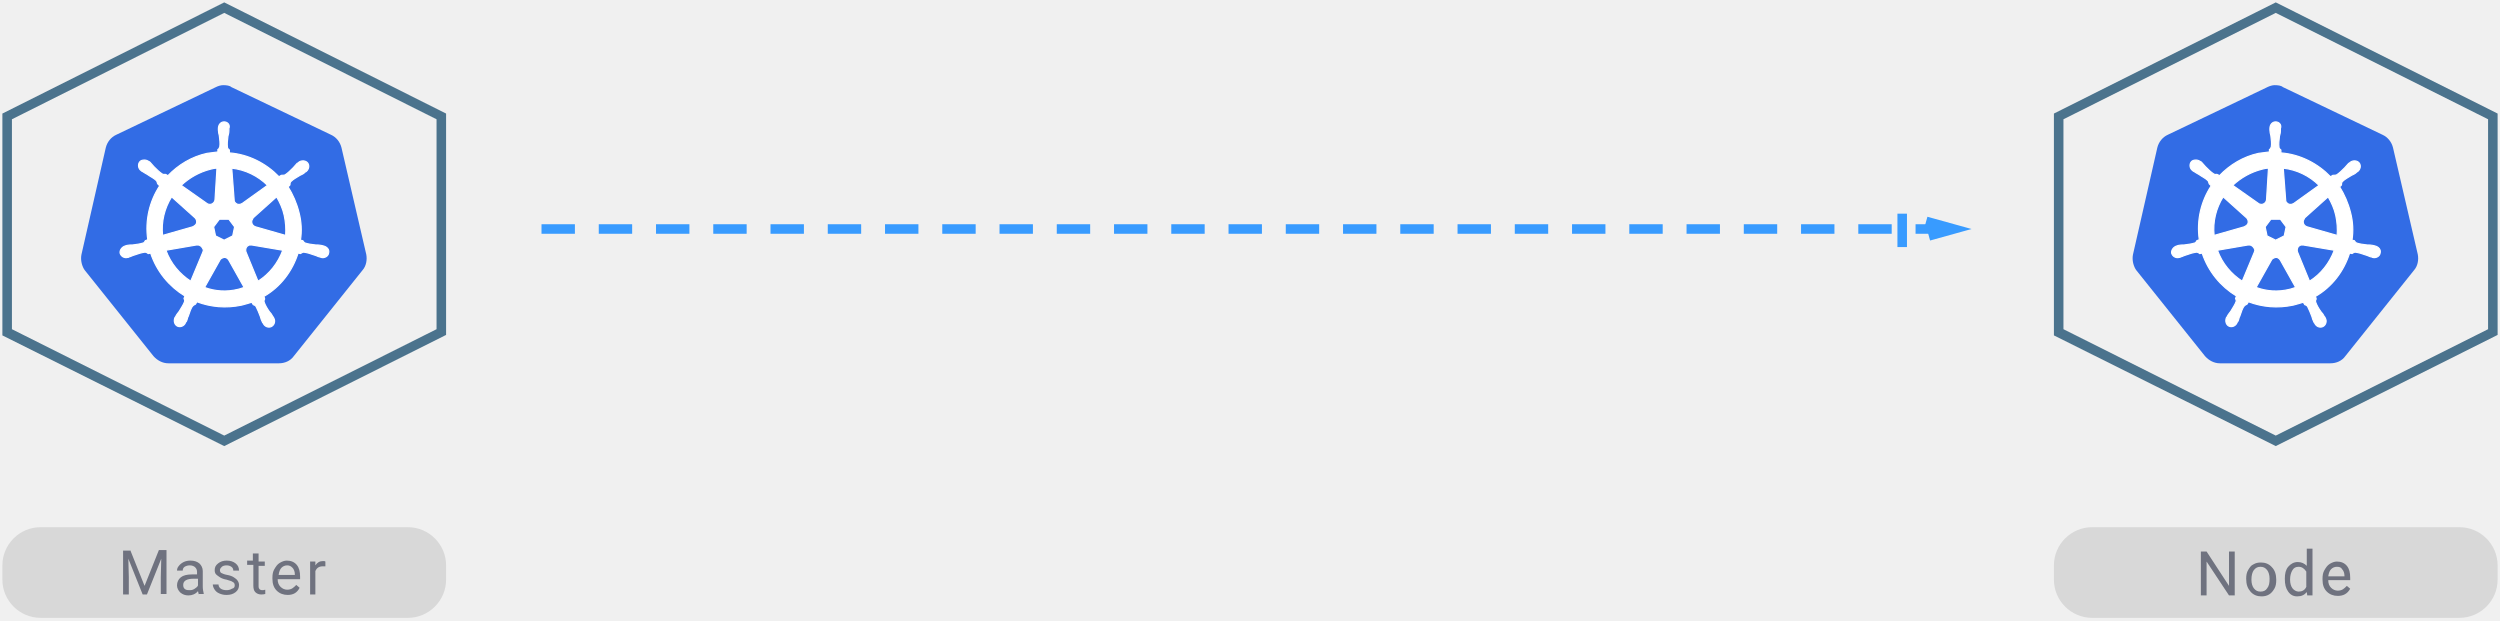
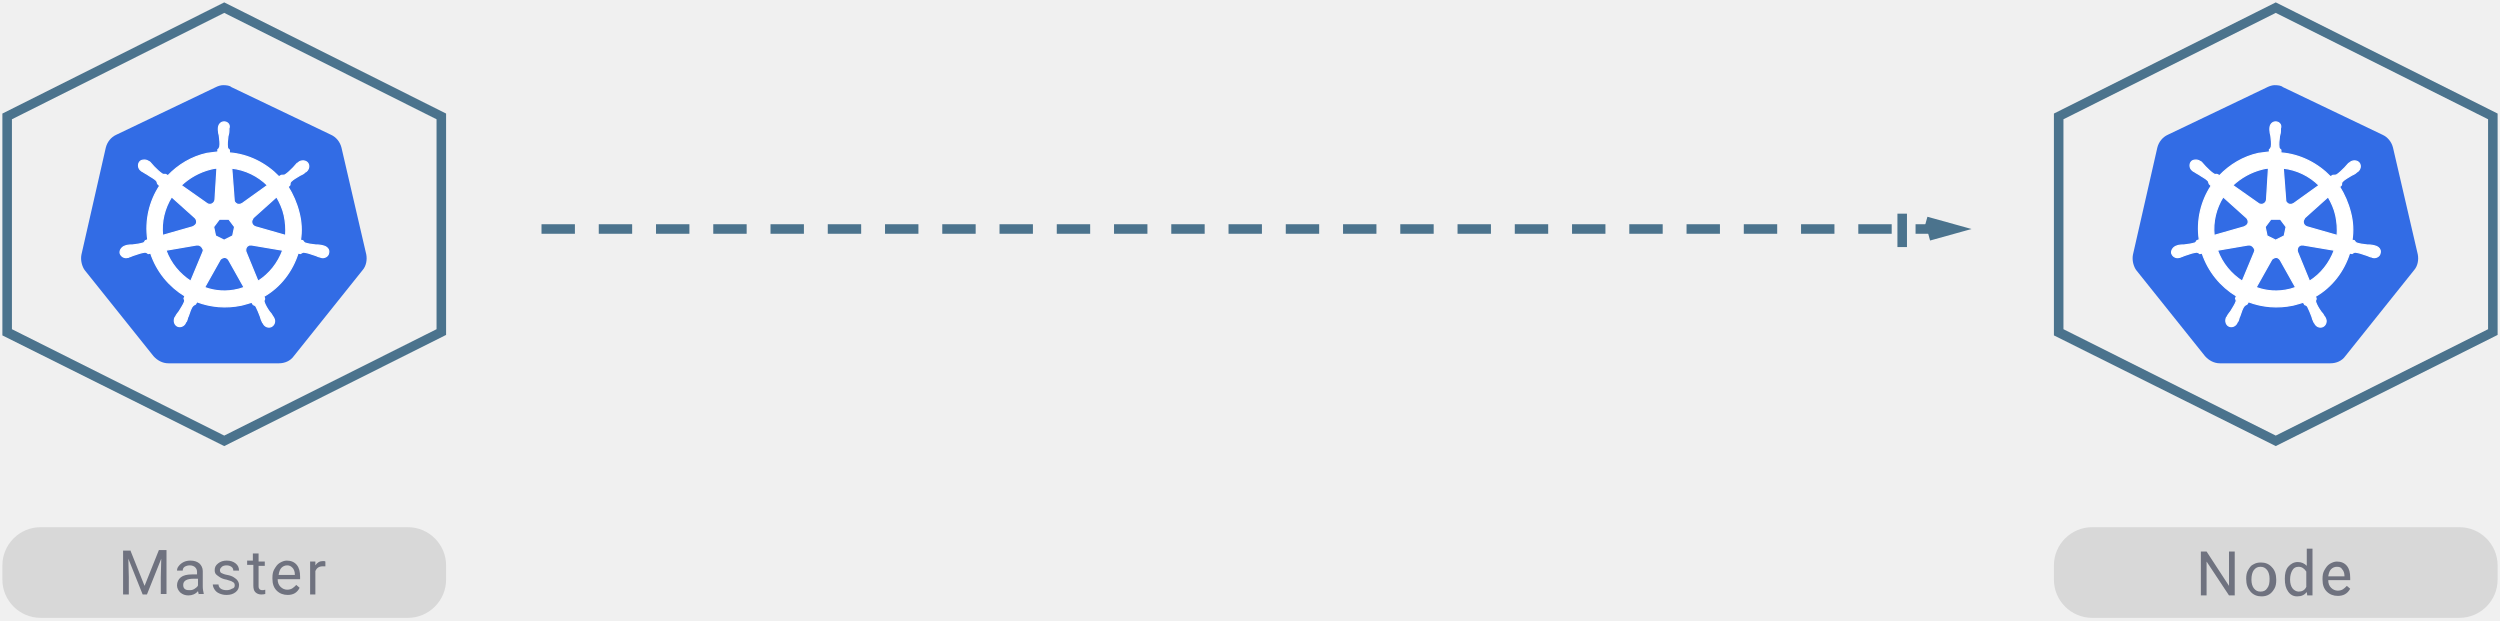
<svg xmlns="http://www.w3.org/2000/svg" version="1.1" x="0px" y="0px" viewBox="0 0 524 130" style="enable-background:new 0 0 524 130;" xml:space="preserve">
  <path fill="#D8D8D8" d="M515.5,129.5h-77c-4.4,0-8-3.6-8-8v-3c0-4.4,3.6-8,8-8h77c4.4,0,8,3.6,8,8v3  C523.5,125.9,519.9,129.5,515.5,129.5z" />
  <path fill="#D8D8D8" d="M85.5,129.5h-77c-4.4,0-8-3.6-8-8v-3c0-4.4,3.6-8,8-8h77c4.4,0,8,3.6,8,8v3C93.5,125.9,89.9,129.5,85.5,129.5z" />
-   <path fill="#389BFF" d="M408.5,49h-7v-2h7V49z M396.5,49h-7v-2h7V49z M384.5,49h-7v-2h7V49z M372.5,49h-7v-2h7V49z M360.5,49h-7v-2h7  V49z M348.5,49h-7v-2h7V49z M336.5,49h-7v-2h7V49z M324.5,49h-7v-2h7V49z M312.5,49h-7v-2h7V49z M300.5,49h-7v-2h7V49z M288.5,49h-7  v-2h7V49z M276.5,49h-7v-2h7V49z M264.5,49h-7v-2h7V49z M252.5,49h-7v-2h7V49z M240.5,49h-7v-2h7V49z M228.5,49h-7v-2h7V49z   M216.5,49h-7v-2h7V49z M204.5,49h-7v-2h7V49z M192.5,49h-7v-2h7V49z M180.5,49h-7v-2h7V49z M168.5,49h-7v-2h7V49z M156.5,49h-7v-2  h7V49z M144.5,49h-7v-2h7V49z M132.5,49h-7v-2h7V49z M120.5,49h-7v-2h7V49z" />
-   <path fill="none" stroke="#389BFF" stroke-width="2" stroke-linecap="square" stroke-dasharray="5,7" d="M409.5,48l-10.8-3v6L409.5,48z" />
+   <path fill="#4b738d" d="M408.5,49h-7v-2h7V49z M396.5,49h-7v-2h7V49z M384.5,49h-7v-2h7V49z M372.5,49h-7v-2h7V49z M360.5,49h-7v-2h7  V49z M348.5,49h-7v-2h7V49z M336.5,49h-7v-2h7V49z M324.5,49h-7v-2h7V49z M312.5,49h-7v-2h7V49z M300.5,49h-7v-2h7V49z M288.5,49h-7  v-2h7V49z M276.5,49h-7v-2h7V49z M264.5,49h-7v-2h7V49z M252.5,49h-7v-2h7V49z M240.5,49h-7v-2h7V49z M228.5,49h-7v-2h7V49z   M216.5,49h-7v-2h7V49z M204.5,49h-7v-2h7V49z M192.5,49h-7v-2h7V49z M180.5,49h-7v-2h7V49z M168.5,49h-7v-2h7V49z M156.5,49h-7v-2  h7V49z M144.5,49h-7v-2h7V49z M132.5,49h-7v-2h7V49z M120.5,49h-7v-2h7V49z" />
+   <path fill="none" stroke="#4b738d" stroke-width="2" stroke-linecap="square" stroke-dasharray="5,7" d="M409.5,48l-10.8-3v6L409.5,48z" />
  <g>
</g>
  <g>
    <path fill="#4b738d" d="M47,2.7L91.5,25v44L47,91.3L2.5,69V25L47,2.7 M47,0.5L0.5,23.8v46.5L47,93.5l46.5-23.3V23.8L47,0.5L47,0.5z" />
  </g>
  <g>
    <path fill="#4b738d" d="M477,2.7L521.5,25v44L477,91.3L432.5,69V25L477,2.7 M477,0.5l-46.5,23.3v46.5L477,93.5l46.5-23.3V23.8L477,0.5   L477,0.5z" />
  </g>
  <g>
    <path fill="#6F727F" d="M27.3,115.3l3,7.5l3-7.5h1.6v9.2h-1.2V121l0.1-3.9l-3,7.5h-0.9l-3-7.5l0.1,3.9v3.6h-1.2v-9.2H27.3z" />
    <path fill="#6F727F" d="M41.7,124.6c-0.1-0.1-0.1-0.4-0.2-0.7c-0.5,0.6-1.2,0.9-2,0.9c-0.7,0-1.2-0.2-1.7-0.6   c-0.4-0.4-0.7-0.9-0.7-1.5c0-0.7,0.3-1.3,0.8-1.7c0.5-0.4,1.3-0.6,2.3-0.6h1.1v-0.5c0-0.4-0.1-0.7-0.4-1c-0.2-0.2-0.6-0.4-1.1-0.4   c-0.4,0-0.8,0.1-1.1,0.3s-0.4,0.5-0.4,0.8h-1.2c0-0.3,0.1-0.7,0.4-1c0.2-0.3,0.6-0.6,1-0.8c0.4-0.2,0.9-0.3,1.4-0.3   c0.8,0,1.4,0.2,1.9,0.6c0.4,0.4,0.7,0.9,0.7,1.6v3.2c0,0.6,0.1,1.1,0.2,1.5v0.1H41.7z M39.8,123.7c0.4,0,0.7-0.1,1-0.3   s0.6-0.4,0.7-0.7v-1.4h-0.9c-1.4,0-2.2,0.4-2.2,1.3c0,0.4,0.1,0.7,0.4,0.9S39.4,123.7,39.8,123.7z" />
    <path fill="#6F727F" d="M49.2,122.7c0-0.3-0.1-0.6-0.4-0.7c-0.2-0.2-0.7-0.3-1.3-0.5c-0.6-0.1-1.1-0.3-1.4-0.5   c-0.3-0.2-0.6-0.4-0.8-0.6c-0.2-0.2-0.3-0.5-0.3-0.9c0-0.6,0.2-1,0.7-1.4c0.5-0.4,1.1-0.6,1.8-0.6c0.8,0,1.4,0.2,1.9,0.6   c0.5,0.4,0.7,0.9,0.7,1.5h-1.2c0-0.3-0.1-0.6-0.4-0.8c-0.3-0.2-0.6-0.3-1-0.3c-0.4,0-0.8,0.1-1,0.3s-0.4,0.4-0.4,0.7   c0,0.3,0.1,0.5,0.3,0.6s0.6,0.3,1.2,0.4c0.6,0.1,1.1,0.3,1.4,0.5s0.6,0.4,0.8,0.7c0.2,0.3,0.3,0.6,0.3,0.9c0,0.6-0.2,1.1-0.7,1.5   c-0.5,0.4-1.1,0.6-1.9,0.6c-0.6,0-1-0.1-1.5-0.3s-0.8-0.5-1-0.8c-0.2-0.3-0.4-0.7-0.4-1.1h1.2c0,0.4,0.2,0.7,0.5,0.9   c0.3,0.2,0.7,0.3,1.2,0.3c0.4,0,0.8-0.1,1.1-0.3C49.1,123.3,49.2,123,49.2,122.7z" />
    <path fill="#6F727F" d="M54.2,116v1.7h1.3v0.9h-1.3v4.3c0,0.3,0.1,0.5,0.2,0.6s0.3,0.2,0.6,0.2c0.1,0,0.3,0,0.6-0.1v0.9   c-0.3,0.1-0.6,0.1-0.9,0.1c-0.5,0-0.9-0.2-1.2-0.5s-0.4-0.8-0.4-1.4v-4.3h-1.3v-0.9H53V116H54.2z" />
    <path fill="#6F727F" d="M60.3,124.7c-0.9,0-1.7-0.3-2.3-0.9c-0.6-0.6-0.9-1.4-0.9-2.5v-0.2c0-0.7,0.1-1.3,0.4-1.8   c0.3-0.5,0.6-1,1.1-1.3c0.5-0.3,1-0.5,1.5-0.5c0.9,0,1.6,0.3,2.1,0.9s0.7,1.4,0.7,2.5v0.5h-4.7c0,0.7,0.2,1.2,0.6,1.6   c0.4,0.4,0.9,0.6,1.4,0.6c0.4,0,0.8-0.1,1.1-0.3s0.5-0.4,0.8-0.7l0.7,0.6C62.3,124.2,61.5,124.7,60.3,124.7z M60.2,118.5   c-0.5,0-0.9,0.2-1.2,0.5c-0.3,0.3-0.5,0.8-0.6,1.5h3.4v-0.1c0-0.6-0.2-1.1-0.5-1.4C61,118.7,60.7,118.5,60.2,118.5z" />
    <path fill="#6F727F" d="M68.3,118.7c-0.2,0-0.4,0-0.6,0c-0.8,0-1.3,0.3-1.6,1v4.9H65v-6.9h1.1l0,0.8c0.4-0.6,0.9-0.9,1.6-0.9   c0.2,0,0.4,0,0.5,0.1V118.7z" />
  </g>
  <g>
    <path fill="#6F727F" d="M468.4,124.8h-1.2l-4.7-7.1v7.1h-1.2v-9.2h1.2l4.7,7.2v-7.2h1.2V124.8z" />
    <path fill="#6F727F" d="M470.8,121.3c0-0.7,0.1-1.3,0.4-1.8c0.3-0.5,0.6-1,1.1-1.2c0.5-0.3,1-0.4,1.6-0.4c0.9,0,1.7,0.3,2.3,1   c0.6,0.6,0.9,1.5,0.9,2.6v0.1c0,0.7-0.1,1.3-0.4,1.8c-0.3,0.5-0.6,0.9-1.1,1.2c-0.5,0.3-1,0.4-1.6,0.4c-0.9,0-1.7-0.3-2.3-1   C471.1,123.3,470.8,122.5,470.8,121.3L470.8,121.3z M471.9,121.5c0,0.8,0.2,1.4,0.5,1.8c0.4,0.5,0.8,0.7,1.4,0.7   c0.6,0,1.1-0.2,1.4-0.7c0.4-0.5,0.5-1.1,0.5-2c0-0.8-0.2-1.4-0.5-1.8c-0.4-0.5-0.8-0.7-1.4-0.7c-0.6,0-1,0.2-1.4,0.7   C472.1,119.9,471.9,120.6,471.9,121.5z" />
    <path fill="#6F727F" d="M478.9,121.3c0-1.1,0.2-1.9,0.7-2.5c0.5-0.6,1.2-1,2-1c0.8,0,1.4,0.3,1.9,0.8v-3.6h1.2v9.8h-1.1l-0.1-0.7   c-0.5,0.6-1.1,0.9-2,0.9c-0.8,0-1.4-0.3-1.9-1C479.1,123.3,478.9,122.5,478.9,121.3L478.9,121.3z M480,121.5c0,0.8,0.2,1.4,0.5,1.8   c0.3,0.4,0.8,0.7,1.3,0.7c0.7,0,1.3-0.3,1.6-1v-3.2c-0.4-0.6-0.9-1-1.6-1c-0.6,0-1,0.2-1.3,0.7S480,120.6,480,121.5z" />
    <path fill="#6F727F" d="M490,124.9c-0.9,0-1.7-0.3-2.3-0.9c-0.6-0.6-0.9-1.4-0.9-2.5v-0.2c0-0.7,0.1-1.3,0.4-1.8   c0.3-0.5,0.6-1,1.1-1.3c0.5-0.3,1-0.5,1.5-0.5c0.9,0,1.6,0.3,2.1,0.9c0.5,0.6,0.7,1.4,0.7,2.5v0.5H488c0,0.7,0.2,1.2,0.6,1.6   c0.4,0.4,0.9,0.6,1.4,0.6c0.4,0,0.8-0.1,1.1-0.3c0.3-0.2,0.5-0.4,0.8-0.7l0.7,0.6C492,124.5,491.1,124.9,490,124.9z M489.8,118.8   c-0.5,0-0.9,0.2-1.2,0.5s-0.5,0.8-0.6,1.5h3.4v-0.1c0-0.6-0.2-1.1-0.5-1.4C490.7,118.9,490.3,118.8,489.8,118.8z" />
  </g>
  <g transform="translate(-6.326094,-174.7524)">
    <g>
      <path fill="#326CE5" d="    M53.1,192.6c-0.5,0-1.1,0.2-1.5,0.4l-20.9,10c-1.1,0.5-1.9,1.5-2.2,2.7l-5.1,22.4c-0.2,1,0,2.1,0.5,3c0.1,0.1,0.1,0.2,0.2,0.3    l14.4,18c0.8,0.9,1.9,1.5,3.1,1.5l23.2,0c1.2,0,2.4-0.5,3.1-1.5l14.4-18c0.8-0.9,1-2.2,0.8-3.3l-5.2-22.4    c-0.3-1.2-1.1-2.2-2.2-2.7l-20.9-10C54.5,192.7,53.8,192.6,53.1,192.6z" />
      <path fill="#FFFFFF" stroke="#FFFFFF" stroke-width="0.25" d="    M53.3,200.3c-0.7,0-1.2,0.6-1.2,1.4c0,0,0,0,0,0c0,0.1,0,0.2,0,0.3c0,0.4,0.1,0.8,0.2,1.2c0.1,0.9,0.2,1.6,0.1,2.3    c-0.1,0.3-0.2,0.5-0.4,0.6l0,0.5c-0.7,0.1-1.5,0.2-2.3,0.3c-3.2,0.7-6,2.4-8.2,4.7c-0.1-0.1-0.4-0.3-0.5-0.3    c-0.2,0-0.4,0.1-0.7-0.1c-0.6-0.4-1.1-0.9-1.7-1.5c-0.3-0.3-0.5-0.6-0.8-0.9c-0.1-0.1-0.2-0.2-0.3-0.2c-0.3-0.2-0.6-0.3-0.9-0.3    c-0.4,0-0.8,0.1-1,0.4c-0.4,0.5-0.3,1.4,0.3,1.8c0,0,0,0,0,0c0.1,0.1,0.2,0.2,0.3,0.2c0.4,0.3,0.7,0.4,1,0.6    c0.7,0.5,1.4,0.8,1.9,1.3c0.2,0.2,0.2,0.6,0.3,0.7l0.4,0.4c-2.1,3.2-3.1,7.2-2.5,11.3l-0.5,0.2c-0.1,0.2-0.3,0.5-0.5,0.5    c-0.6,0.2-1.4,0.3-2.2,0.4c-0.4,0-0.8,0-1.2,0.1c-0.1,0-0.2,0.1-0.3,0.1c0,0,0,0,0,0c0,0,0,0,0,0c-0.7,0.2-1.2,0.9-1.1,1.5    c0.2,0.7,0.9,1.1,1.6,0.9c0,0,0,0,0,0c0,0,0,0,0,0c0.1,0,0.2,0,0.3-0.1c0.4-0.1,0.7-0.3,1.1-0.4c0.8-0.3,1.5-0.5,2.2-0.6    c0.3,0,0.6,0.2,0.7,0.3l0.5-0.1c1.3,3.9,3.9,7,7.2,9l-0.2,0.5c0.1,0.2,0.2,0.5,0.1,0.7c-0.2,0.6-0.7,1.3-1.1,2    c-0.2,0.3-0.5,0.6-0.7,1c0,0.1-0.1,0.2-0.2,0.3c-0.3,0.7-0.1,1.5,0.5,1.8c0.6,0.3,1.4,0,1.7-0.7c0,0,0,0,0,0c0,0,0,0,0,0    c0-0.1,0.1-0.2,0.2-0.3c0.2-0.4,0.2-0.8,0.4-1.1c0.3-0.8,0.5-1.7,1-2.2c0.1-0.1,0.3-0.2,0.5-0.3l0.3-0.5c2.9,1.1,6.1,1.4,9.4,0.7    c0.7-0.2,1.5-0.4,2.1-0.6c0.1,0.1,0.2,0.4,0.3,0.5c0.2,0.1,0.4,0.1,0.6,0.4c0.3,0.6,0.6,1.3,0.9,2.1c0.1,0.4,0.2,0.7,0.4,1.1    c0,0.1,0.1,0.2,0.2,0.3c0.3,0.7,1.1,1,1.7,0.7c0.6-0.3,0.9-1.1,0.5-1.8c0-0.1-0.1-0.2-0.2-0.3c-0.2-0.4-0.4-0.7-0.7-1    c-0.5-0.7-0.9-1.4-1.1-2c-0.1-0.3,0-0.5,0.1-0.7c0-0.1-0.1-0.4-0.2-0.5c3.5-2,6-5.3,7.2-9.1c0.2,0,0.4,0.1,0.5,0.1    c0.2-0.1,0.4-0.3,0.7-0.3c0.7,0.1,1.4,0.3,2.2,0.6c0.4,0.1,0.7,0.3,1.1,0.4c0.1,0,0.2,0,0.3,0.1c0,0,0,0,0,0c0,0,0,0,0,0    c0.7,0.2,1.5-0.2,1.6-0.9c0.2-0.7-0.3-1.3-1.1-1.5c-0.1,0-0.3-0.1-0.4-0.1c-0.4-0.1-0.8-0.1-1.2-0.1c-0.9-0.1-1.6-0.2-2.2-0.4    c-0.3-0.1-0.4-0.4-0.5-0.5l-0.5-0.1c0.3-1.9,0.2-3.9-0.3-5.8c-0.5-2-1.3-3.8-2.3-5.4c0.1-0.1,0.4-0.3,0.4-0.4c0-0.2,0-0.5,0.2-0.7    c0.5-0.5,1.1-0.8,1.9-1.3c0.4-0.2,0.7-0.3,1-0.6c0.1-0.1,0.2-0.2,0.3-0.2c0.6-0.5,0.7-1.3,0.3-1.8s-1.3-0.6-1.9-0.1    c-0.1,0.1-0.2,0.2-0.3,0.2c-0.3,0.3-0.5,0.6-0.8,0.9c-0.6,0.6-1.1,1.1-1.7,1.5c-0.2,0.1-0.6,0.1-0.8,0.1l-0.5,0.3    c-2.7-2.8-6.4-4.7-10.4-5c0-0.2,0-0.5,0-0.6c-0.2-0.2-0.4-0.3-0.4-0.6c-0.1-0.7,0-1.4,0.1-2.3c0.1-0.4,0.2-0.7,0.2-1.2    c0-0.1,0-0.2,0-0.4C54.6,200.9,54,200.3,53.3,200.3L53.3,200.3z M51.8,210l-0.4,6.5l0,0c0,0.6-0.5,1.1-1.1,1.1    c-0.2,0-0.5-0.1-0.6-0.2l0,0l-5.4-3.8c1.7-1.6,3.8-2.8,6.2-3.4C50.9,210.1,51.3,210,51.8,210z M54.9,210c2.8,0.3,5.5,1.6,7.5,3.6    l-5.3,3.8l0,0c-0.5,0.3-1.1,0.3-1.5-0.2c-0.2-0.2-0.2-0.4-0.2-0.6l0,0L54.9,210z M42.3,216l4.9,4.4l0,0c0.4,0.4,0.5,1.1,0.1,1.5    c-0.2,0.2-0.4,0.3-0.6,0.4l0,0l-6.3,1.8C40.1,221.2,40.8,218.4,42.3,216z M64.3,216c0.7,1.2,1.3,2.5,1.6,3.9    c0.3,1.4,0.4,2.8,0.3,4.2l-6.3-1.8l0,0c-0.6-0.2-0.9-0.7-0.8-1.3c0.1-0.2,0.2-0.4,0.3-0.6l0,0L64.3,216L64.3,216z M52.3,220.7h2    l1.2,1.6l-0.4,1.9l-1.8,0.9l-1.8-0.9l-0.4-1.9L52.3,220.7z M58.8,226.1c0.1,0,0.2,0,0.3,0l0,0l6.5,1.1c-1,2.7-2.8,5-5.2,6.5    l-2.5-6.1l0,0c-0.2-0.5,0-1.2,0.5-1.4C58.5,226.1,58.6,226.1,58.8,226.1L58.8,226.1z M47.8,226.1c0.5,0,0.9,0.4,1.1,0.9    c0.1,0.2,0,0.5-0.1,0.7l0,0l-2.5,6c-2.3-1.5-4.2-3.7-5.2-6.5l6.4-1.1l0,0C47.7,226.1,47.8,226.1,47.8,226.1L47.8,226.1z     M53.3,228.7c0.2,0,0.3,0,0.5,0.1c0.2,0.1,0.4,0.3,0.5,0.5h0l3.2,5.7c-0.4,0.1-0.8,0.3-1.3,0.4c-2.4,0.6-4.9,0.4-7-0.4l3.2-5.7h0    C52.5,229,52.9,228.8,53.3,228.7z" />
    </g>
  </g>
  <g transform="translate(-6.326094,-174.7524)">
    <g>
      <path fill="#326CE5" d="    M483.1,192.6c-0.5,0-1.1,0.2-1.5,0.4l-20.9,10c-1.1,0.5-1.9,1.5-2.2,2.7l-5.1,22.4c-0.2,1,0,2.1,0.5,3c0.1,0.1,0.1,0.2,0.2,0.3    l14.4,18c0.8,0.9,1.9,1.5,3.1,1.5l23.2,0c1.2,0,2.4-0.5,3.1-1.5l14.4-18c0.8-0.9,1-2.2,0.8-3.3l-5.2-22.4    c-0.3-1.2-1.1-2.2-2.2-2.7l-20.9-10C484.5,192.7,483.8,192.6,483.1,192.6z" />
      <path fill="#FFFFFF" stroke="#FFFFFF" stroke-width="0.25" d="    M483.3,200.3c-0.7,0-1.2,0.6-1.2,1.4c0,0,0,0,0,0c0,0.1,0,0.2,0,0.3c0,0.4,0.1,0.8,0.2,1.2c0.1,0.9,0.2,1.6,0.1,2.3    c-0.1,0.3-0.2,0.5-0.4,0.6l0,0.5c-0.7,0.1-1.5,0.2-2.3,0.3c-3.2,0.7-6,2.4-8.2,4.7c-0.1-0.1-0.4-0.3-0.5-0.3    c-0.2,0-0.4,0.1-0.7-0.1c-0.6-0.4-1.1-0.9-1.7-1.5c-0.3-0.3-0.5-0.6-0.8-0.9c-0.1-0.1-0.2-0.2-0.3-0.2c-0.3-0.2-0.6-0.3-0.9-0.3    c-0.4,0-0.8,0.1-1,0.4c-0.4,0.5-0.3,1.4,0.3,1.8c0,0,0,0,0,0c0.1,0.1,0.2,0.2,0.3,0.2c0.4,0.3,0.7,0.4,1,0.6    c0.7,0.5,1.4,0.8,1.9,1.3c0.2,0.2,0.2,0.6,0.3,0.7l0.4,0.4c-2.1,3.2-3.1,7.2-2.5,11.3l-0.5,0.2c-0.1,0.2-0.3,0.5-0.5,0.5    c-0.6,0.2-1.4,0.3-2.2,0.4c-0.4,0-0.8,0-1.2,0.1c-0.1,0-0.2,0.1-0.3,0.1c0,0,0,0,0,0c0,0,0,0,0,0c-0.7,0.2-1.2,0.9-1.1,1.5    c0.2,0.7,0.9,1.1,1.6,0.9c0,0,0,0,0,0c0,0,0,0,0,0c0.1,0,0.2,0,0.3-0.1c0.4-0.1,0.7-0.3,1.1-0.4c0.8-0.3,1.5-0.5,2.2-0.6    c0.3,0,0.6,0.2,0.7,0.3l0.5-0.1c1.3,3.9,3.9,7,7.2,9l-0.2,0.5c0.1,0.2,0.2,0.5,0.1,0.7c-0.2,0.6-0.7,1.3-1.1,2    c-0.2,0.3-0.5,0.6-0.7,1c0,0.1-0.1,0.2-0.2,0.3c-0.3,0.7-0.1,1.5,0.5,1.8c0.6,0.3,1.4,0,1.7-0.7c0,0,0,0,0,0c0,0,0,0,0,0    c0-0.1,0.1-0.2,0.2-0.3c0.2-0.4,0.2-0.8,0.4-1.1c0.3-0.8,0.5-1.7,1-2.2c0.1-0.1,0.3-0.2,0.5-0.3l0.3-0.5c2.9,1.1,6.1,1.4,9.4,0.7    c0.7-0.2,1.5-0.4,2.1-0.6c0.1,0.1,0.2,0.4,0.3,0.5c0.2,0.1,0.4,0.1,0.6,0.4c0.3,0.6,0.6,1.3,0.9,2.1c0.1,0.4,0.2,0.7,0.4,1.1    c0,0.1,0.1,0.2,0.2,0.3c0.3,0.7,1.1,1,1.7,0.7c0.6-0.3,0.9-1.1,0.5-1.8c0-0.1-0.1-0.2-0.2-0.3c-0.2-0.4-0.4-0.7-0.7-1    c-0.5-0.7-0.9-1.4-1.1-2c-0.1-0.3,0-0.5,0.1-0.7c0-0.1-0.1-0.4-0.2-0.5c3.5-2,6-5.3,7.2-9.1c0.2,0,0.4,0.1,0.5,0.1    c0.2-0.1,0.4-0.3,0.7-0.3c0.7,0.1,1.4,0.3,2.2,0.6c0.4,0.1,0.7,0.3,1.1,0.4c0.1,0,0.2,0,0.3,0.1c0,0,0,0,0,0c0,0,0,0,0,0    c0.7,0.2,1.5-0.2,1.6-0.9c0.2-0.7-0.3-1.3-1.1-1.5c-0.1,0-0.3-0.1-0.4-0.1c-0.4-0.1-0.8-0.1-1.2-0.1c-0.9-0.1-1.6-0.2-2.2-0.4    c-0.3-0.1-0.4-0.4-0.5-0.5l-0.5-0.1c0.3-1.9,0.2-3.9-0.3-5.8c-0.5-2-1.3-3.8-2.3-5.4c0.1-0.1,0.4-0.3,0.4-0.4c0-0.2,0-0.5,0.2-0.7    c0.5-0.5,1.1-0.8,1.9-1.3c0.4-0.2,0.7-0.3,1-0.6c0.1-0.1,0.2-0.2,0.3-0.2c0.6-0.5,0.7-1.3,0.3-1.8c-0.4-0.5-1.3-0.6-1.9-0.1    c-0.1,0.1-0.2,0.2-0.3,0.2c-0.3,0.3-0.5,0.6-0.8,0.9c-0.6,0.6-1.1,1.1-1.7,1.5c-0.2,0.1-0.6,0.1-0.8,0.1l-0.5,0.3    c-2.7-2.8-6.4-4.7-10.4-5c0-0.2,0-0.5,0-0.6c-0.2-0.2-0.4-0.3-0.4-0.6c-0.1-0.7,0-1.4,0.1-2.3c0.1-0.4,0.2-0.7,0.2-1.2    c0-0.1,0-0.2,0-0.4C484.6,200.9,484,200.3,483.3,200.3L483.3,200.3z M481.8,210l-0.4,6.5l0,0c0,0.6-0.5,1.1-1.1,1.1    c-0.2,0-0.5-0.1-0.6-0.2l0,0l-5.4-3.8c1.7-1.6,3.8-2.8,6.2-3.4C480.9,210.1,481.3,210,481.8,210z M484.9,210    c2.8,0.3,5.5,1.6,7.5,3.6l-5.3,3.8l0,0c-0.5,0.3-1.1,0.3-1.5-0.2c-0.2-0.2-0.2-0.4-0.2-0.6l0,0L484.9,210z M472.3,216l4.9,4.4l0,0    c0.4,0.4,0.5,1.1,0.1,1.5c-0.2,0.2-0.4,0.3-0.6,0.4l0,0l-6.3,1.8C470.1,221.2,470.8,218.4,472.3,216z M494.3,216    c0.7,1.2,1.3,2.5,1.6,3.9c0.3,1.4,0.4,2.8,0.3,4.2l-6.3-1.8l0,0c-0.6-0.2-0.9-0.7-0.8-1.3c0.1-0.2,0.2-0.4,0.3-0.6l0,0L494.3,216    L494.3,216z M482.3,220.7h2l1.2,1.6l-0.4,1.9l-1.8,0.9l-1.8-0.9l-0.4-1.9L482.3,220.7z M488.8,226.1c0.1,0,0.2,0,0.3,0l0,0    l6.5,1.1c-1,2.7-2.8,5-5.2,6.5l-2.5-6.1l0,0c-0.2-0.5,0-1.2,0.5-1.4C488.5,226.1,488.6,226.1,488.8,226.1L488.8,226.1z     M477.8,226.1c0.5,0,0.9,0.4,1.1,0.9c0.1,0.2,0,0.5-0.1,0.7l0,0l-2.5,6c-2.3-1.5-4.2-3.7-5.2-6.5l6.4-1.1l0,0    C477.7,226.1,477.8,226.1,477.8,226.1L477.8,226.1z M483.3,228.7c0.2,0,0.3,0,0.5,0.1c0.2,0.1,0.4,0.3,0.5,0.5h0l3.2,5.7    c-0.4,0.1-0.8,0.3-1.3,0.4c-2.4,0.6-4.9,0.4-7-0.4l3.2-5.7h0C482.5,229,482.9,228.8,483.3,228.7z" />
    </g>
  </g>
</svg>
